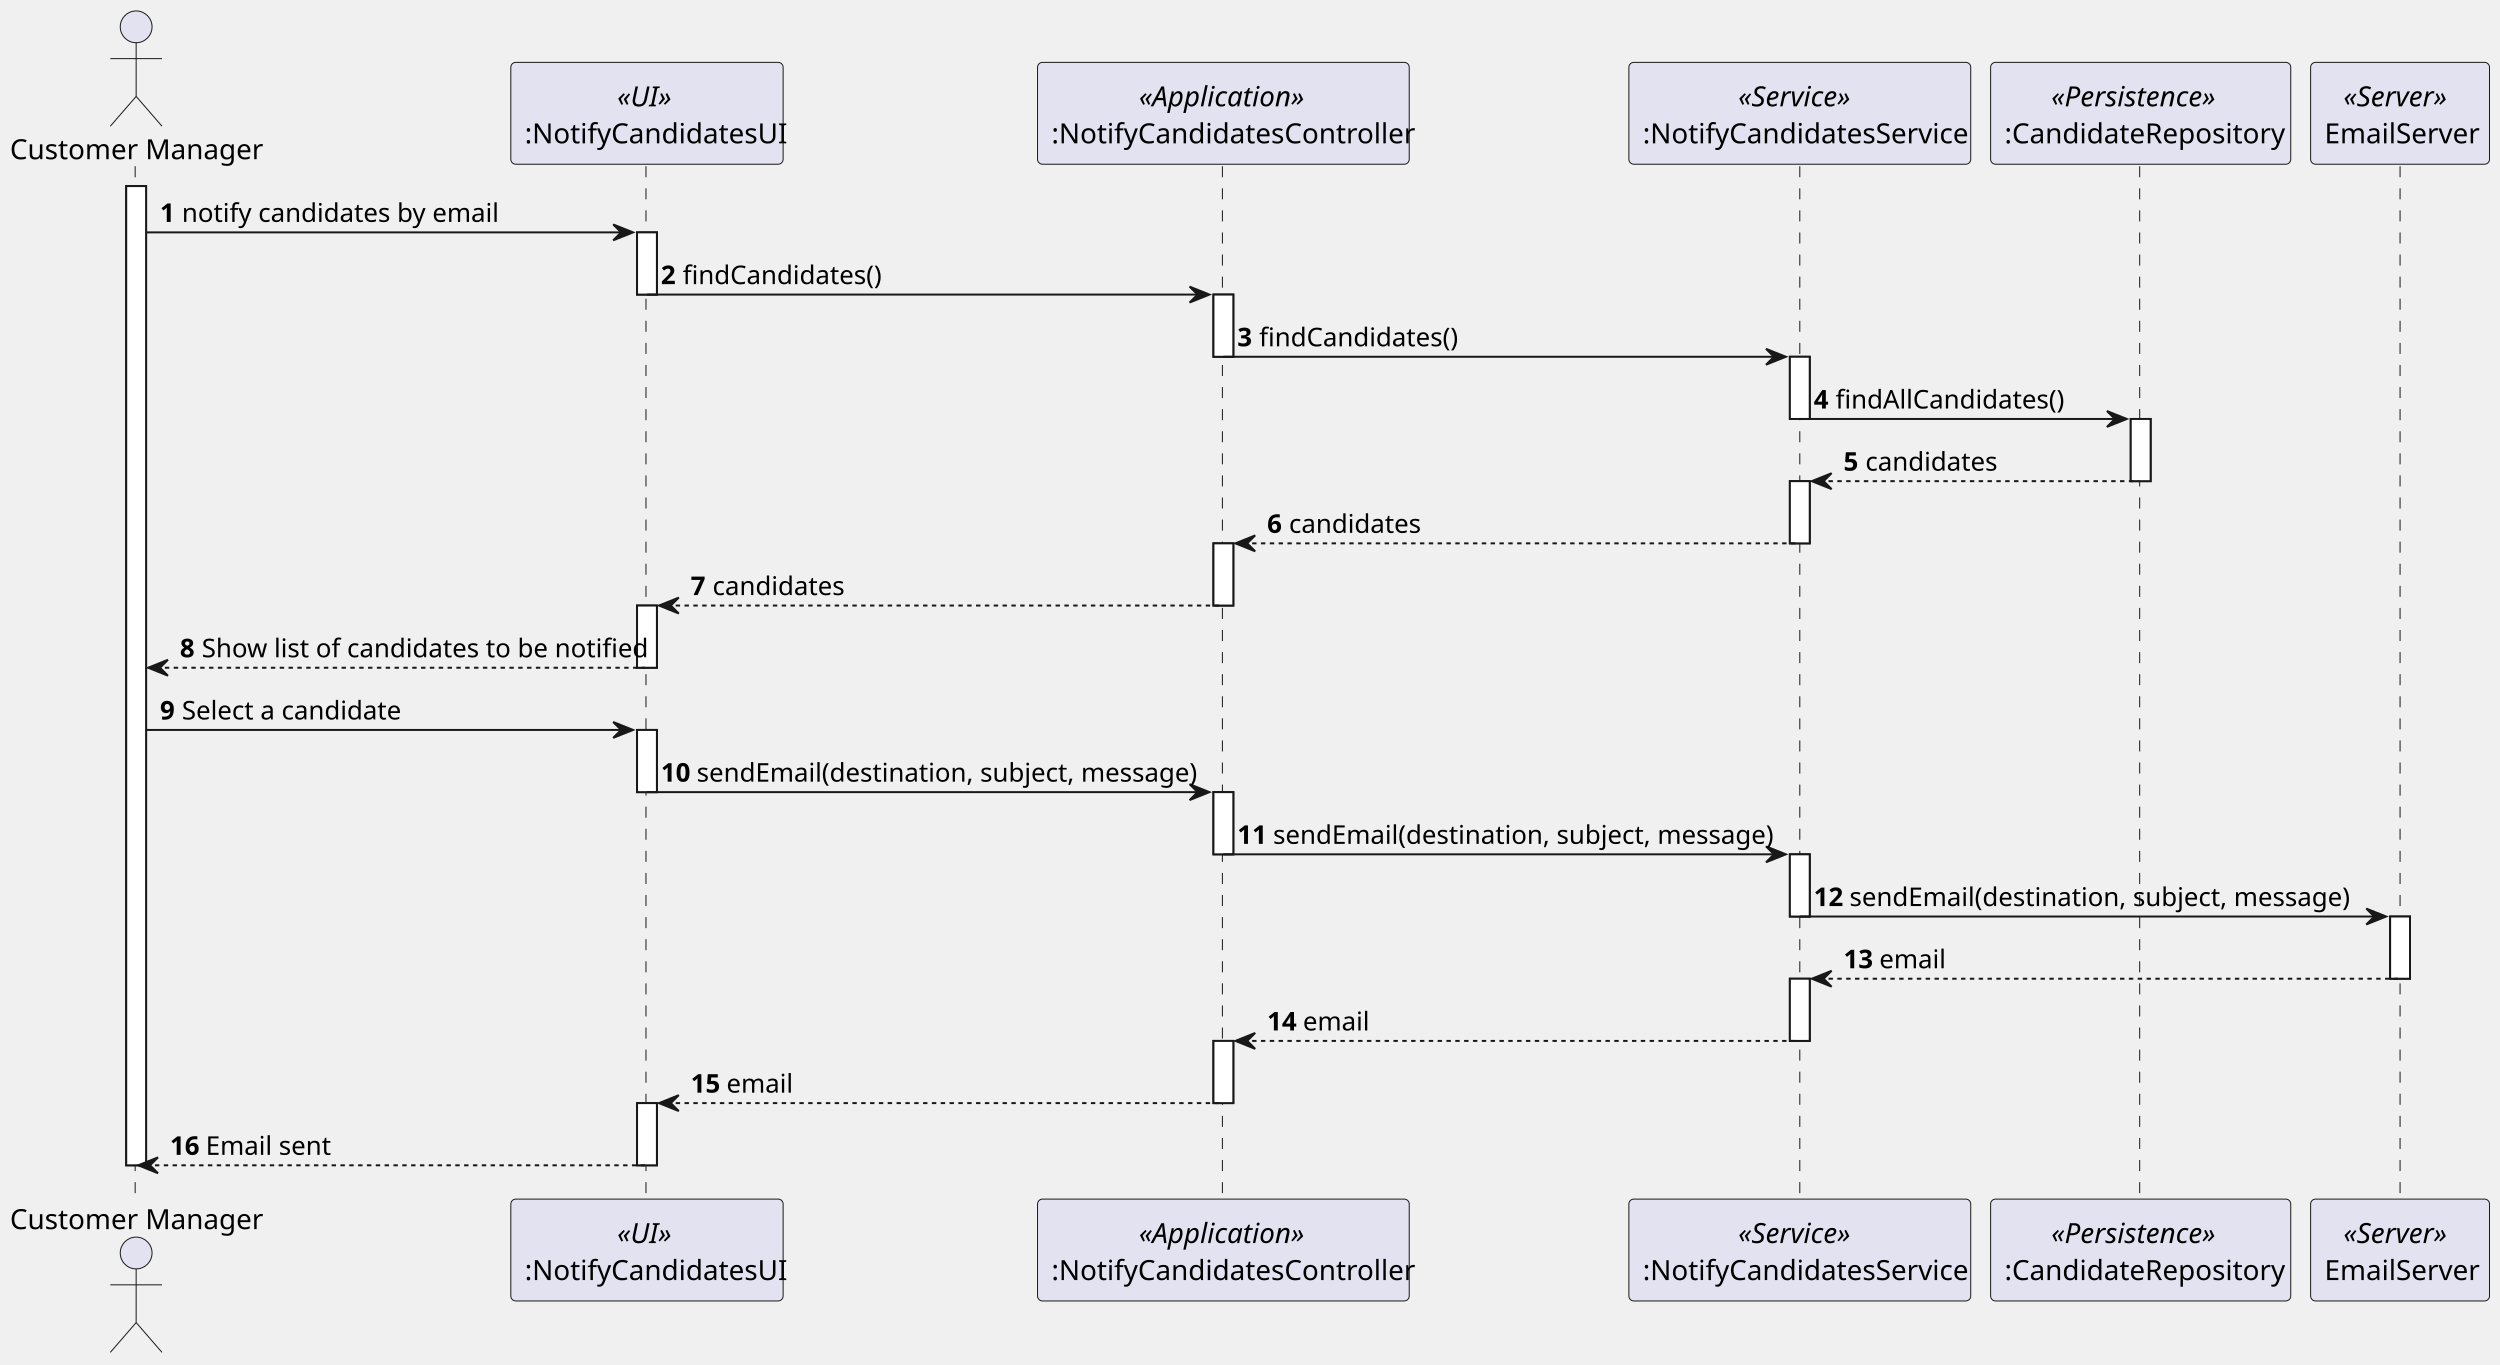
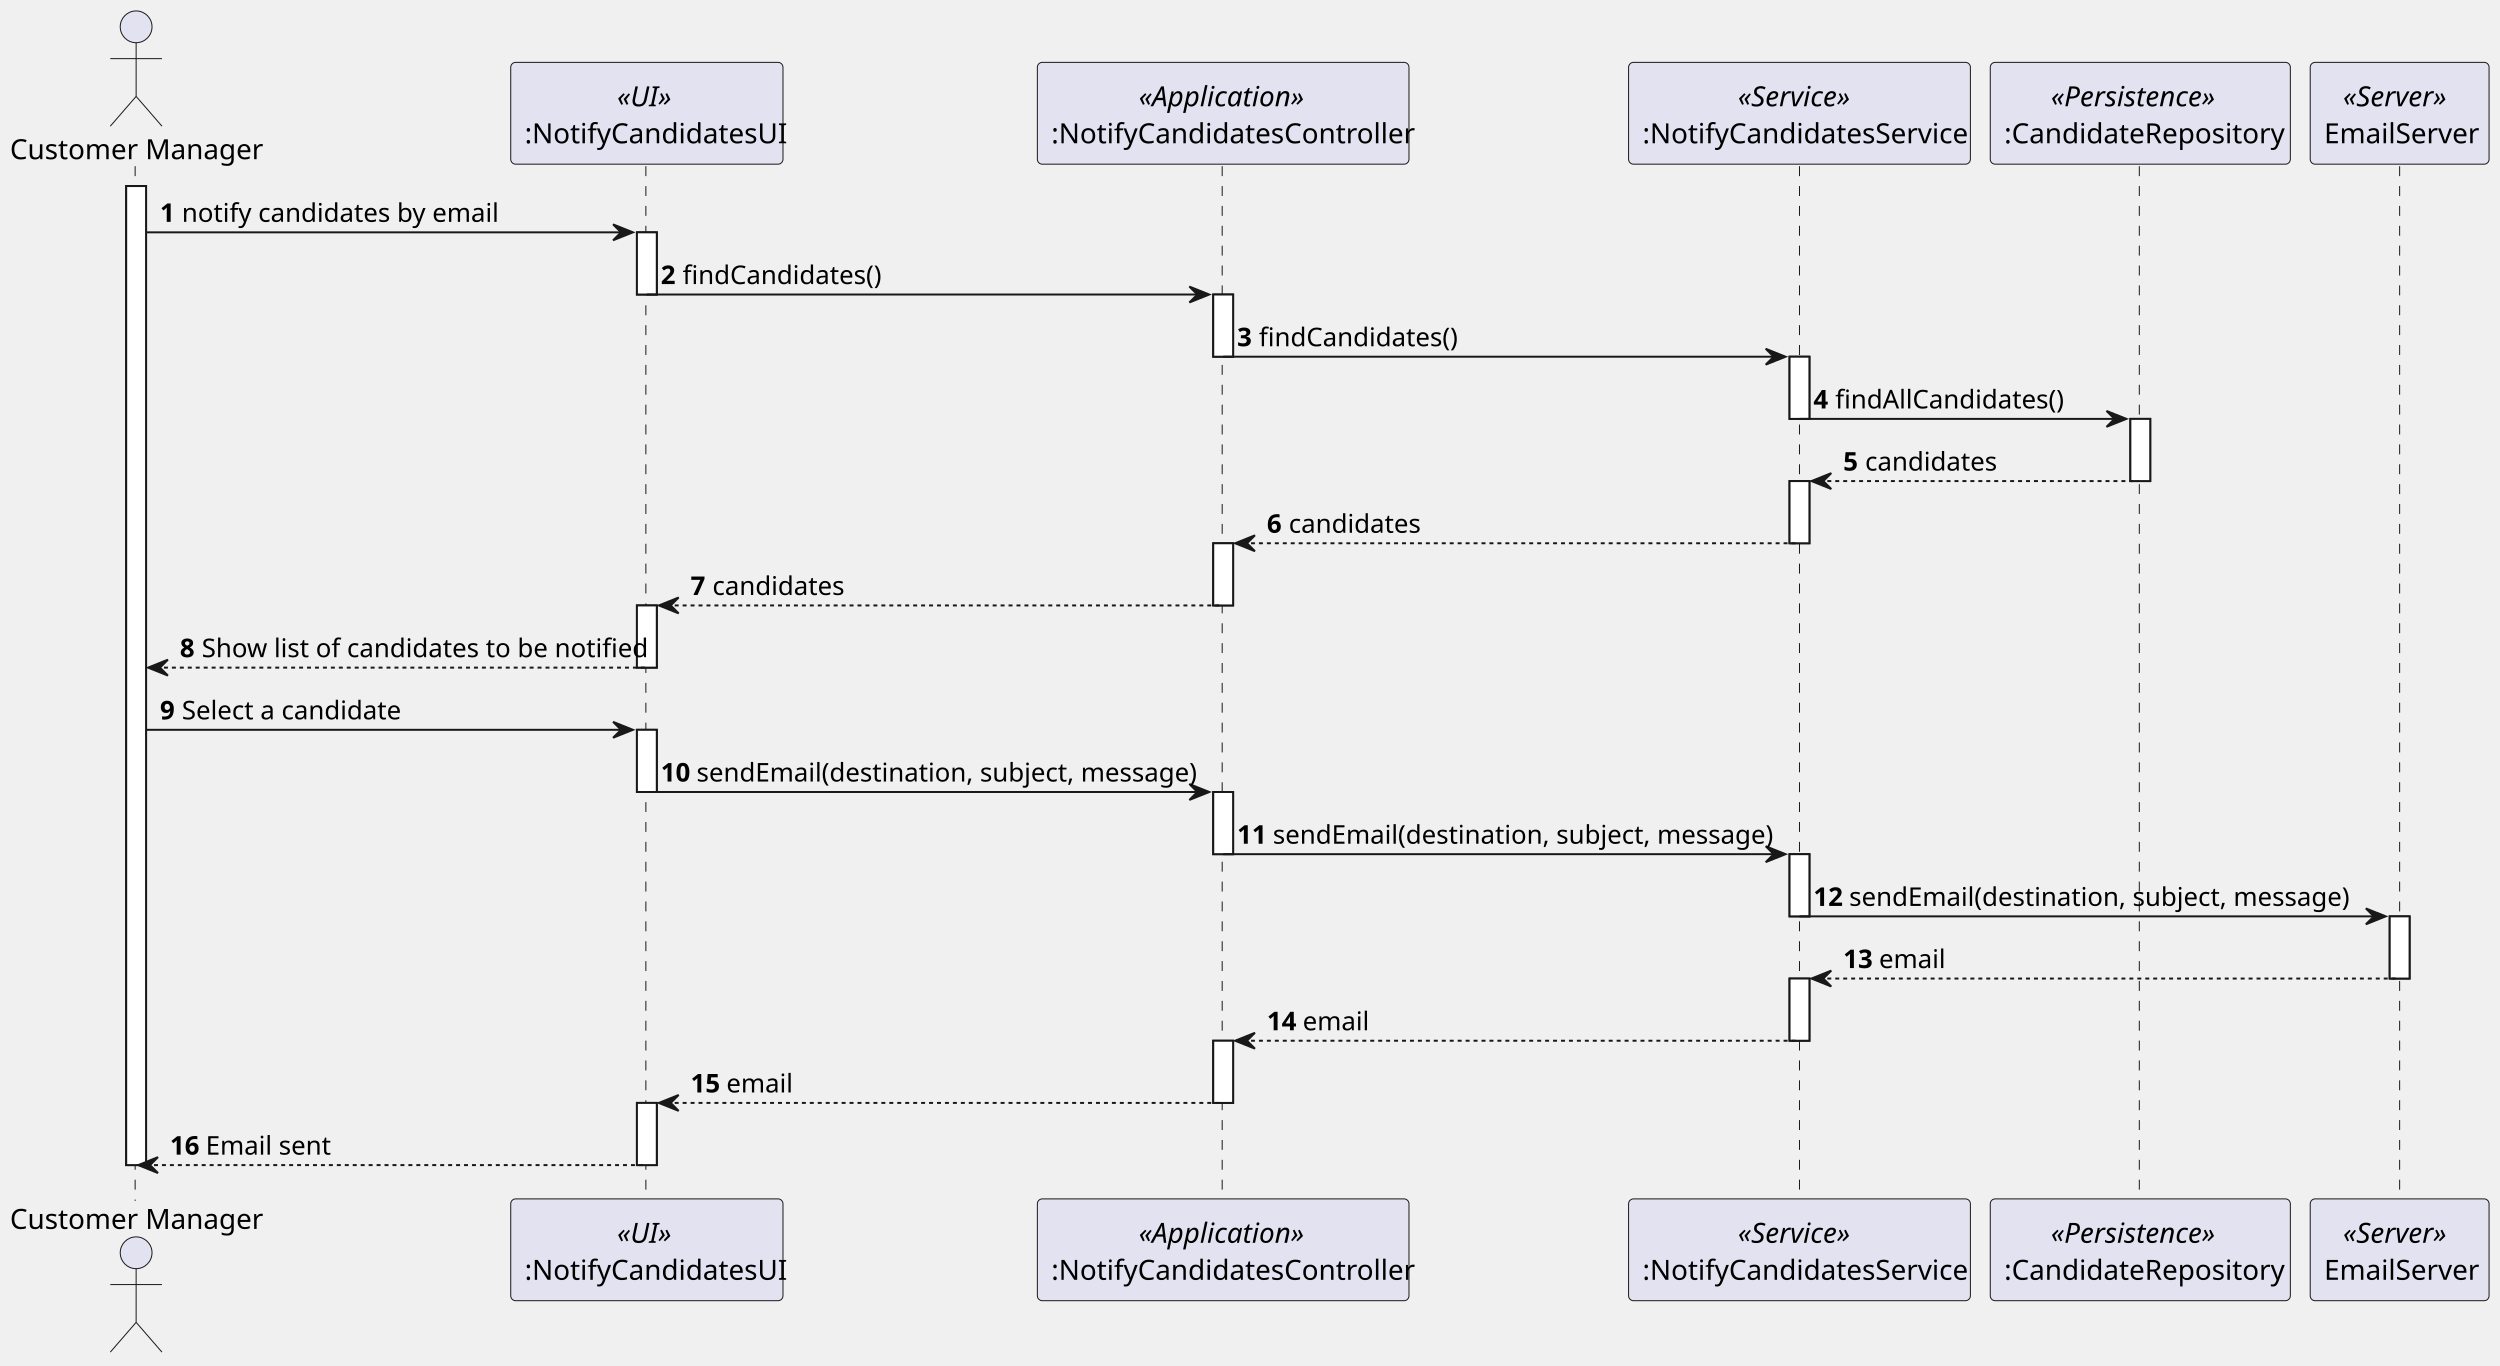
- <svg xmlns="http://www.w3.org/2000/svg" contentStyleType="text/css" height="618.3px" preserveAspectRatio="none" style="width:1132px;height:618px;background:#FFFFFF;" version="1.1" viewBox="0 0 1132 618" width="1132.2px" zoomAndPan="magnify">
+ <svg xmlns="http://www.w3.org/2000/svg" contentStyleType="text/css" height="687px" preserveAspectRatio="none" style="width:1258px;height:687px;background:#FFFFFF;" version="1.1" viewBox="0 0 1258 687" width="1258px" zoomAndPan="magnify">
  <defs />
  <g>
-     <rect fill="#FFFFFF" height="443.391" style="stroke:#181818;stroke-width:0.9;" width="9" x="57.15" y="84.259" />
-     <rect fill="#FFFFFF" height="28.162" style="stroke:#181818;stroke-width:0.9;" width="9" x="288.45" y="105.221" />
-     <rect fill="#FFFFFF" height="28.162" style="stroke:#181818;stroke-width:0.9;" width="9" x="288.45" y="274.192" />
-     <rect fill="#FFFFFF" height="28.162" style="stroke:#181818;stroke-width:0.9;" width="9" x="288.45" y="330.516" />
-     <rect fill="#FFFFFF" height="28.162" style="stroke:#181818;stroke-width:0.9;" width="9" x="288.45" y="499.488" />
-     <rect fill="#FFFFFF" height="28.162" style="stroke:#181818;stroke-width:0.9;" width="9" x="549.45" y="133.383" />
-     <rect fill="#FFFFFF" height="28.162" style="stroke:#181818;stroke-width:0.9;" width="9" x="549.45" y="246.03" />
-     <rect fill="#FFFFFF" height="28.162" style="stroke:#181818;stroke-width:0.9;" width="9" x="549.45" y="358.678" />
-     <rect fill="#FFFFFF" height="28.162" style="stroke:#181818;stroke-width:0.9;" width="9" x="549.45" y="471.326" />
-     <rect fill="#FFFFFF" height="28.162" style="stroke:#181818;stroke-width:0.9;" width="9" x="810.45" y="161.545" />
-     <rect fill="#FFFFFF" height="28.162" style="stroke:#181818;stroke-width:0.9;" width="9" x="810.45" y="217.869" />
-     <rect fill="#FFFFFF" height="28.162" style="stroke:#181818;stroke-width:0.9;" width="9" x="810.45" y="386.84" />
-     <rect fill="#FFFFFF" height="28.162" style="stroke:#181818;stroke-width:0.9;" width="9" x="810.45" y="443.164" />
-     <rect fill="#FFFFFF" height="28.162" style="stroke:#181818;stroke-width:0.9;" width="9" x="964.8" y="189.707" />
-     <rect fill="#FFFFFF" height="28.162" style="stroke:#181818;stroke-width:0.9;" width="9" x="1082.25" y="415.002" />
-     <line style="stroke:#181818;stroke-width:0.45;stroke-dasharray:5.0,5.0;" x1="61.2" x2="61.2" y1="75.259" y2="543.85" />
-     <line style="stroke:#181818;stroke-width:0.45;stroke-dasharray:5.0,5.0;" x1="292.5" x2="292.5" y1="75.259" y2="543.85" />
-     <line style="stroke:#181818;stroke-width:0.45;stroke-dasharray:5.0,5.0;" x1="553.5" x2="553.5" y1="75.259" y2="543.85" />
-     <line style="stroke:#181818;stroke-width:0.45;stroke-dasharray:5.0,5.0;" x1="814.95" x2="814.95" y1="75.259" y2="543.85" />
-     <line style="stroke:#181818;stroke-width:0.45;stroke-dasharray:5.0,5.0;" x1="968.85" x2="968.85" y1="75.259" y2="543.85" />
-     <line style="stroke:#181818;stroke-width:0.45;stroke-dasharray:5.0,5.0;" x1="1086.75" x2="1086.75" y1="75.259" y2="543.85" />
-     <text fill="#000000" font-family="sans-serif" font-size="12.6" lengthAdjust="spacing" textLength="108.9" x="4.5" y="72.097">Customer Manager</text>
-     <ellipse cx="61.65" cy="12.15" fill="#E2E2F0" rx="7.2" ry="7.2" style="stroke:#181818;stroke-width:0.45;" />
-     <path d="M61.65,19.35 L61.65,43.65 M49.95,26.55 L73.35,26.55 M61.65,43.65 L49.95,57.15 M61.65,43.65 L73.35,57.15 " fill="none" style="stroke:#181818;stroke-width:0.45;" />
-     <text fill="#000000" font-family="sans-serif" font-size="12.6" lengthAdjust="spacing" textLength="108.9" x="4.5" y="556.546">Customer Manager</text>
-     <ellipse cx="61.65" cy="567.359" fill="#E2E2F0" rx="7.2" ry="7.2" style="stroke:#181818;stroke-width:0.45;" />
-     <path d="M61.65,574.559 L61.65,598.859 M49.95,581.759 L73.35,581.759 M61.65,598.859 L49.95,612.359 M61.65,598.859 L73.35,612.359 " fill="none" style="stroke:#181818;stroke-width:0.45;" />
-     <rect fill="#E2E2F0" height="46.118" rx="2.25" ry="2.25" style="stroke:#181818;stroke-width:0.45;" width="123.3" x="231.3" y="28.241" />
-     <text fill="#000000" font-family="sans-serif" font-size="12.6" font-style="italic" lengthAdjust="spacing" textLength="27" x="279.45" y="48.138">«UI»</text>
-     <text fill="#000000" font-family="sans-serif" font-size="12.6" lengthAdjust="spacing" textLength="110.7" x="237.6" y="64.897">:NotifyCandidatesUI</text>
-     <rect fill="#E2E2F0" height="46.118" rx="2.25" ry="2.25" style="stroke:#181818;stroke-width:0.45;" width="123.3" x="231.3" y="542.95" />
-     <text fill="#000000" font-family="sans-serif" font-size="12.6" font-style="italic" lengthAdjust="spacing" textLength="27" x="279.45" y="562.846">«UI»</text>
-     <text fill="#000000" font-family="sans-serif" font-size="12.6" lengthAdjust="spacing" textLength="110.7" x="237.6" y="579.605">:NotifyCandidatesUI</text>
-     <rect fill="#E2E2F0" height="46.118" rx="2.25" ry="2.25" style="stroke:#181818;stroke-width:0.45;" width="168.3" x="469.8" y="28.241" />
-     <text fill="#000000" font-family="sans-serif" font-size="12.6" font-style="italic" lengthAdjust="spacing" textLength="76.5" x="515.7" y="48.138">«Application»</text>
-     <text fill="#000000" font-family="sans-serif" font-size="12.6" lengthAdjust="spacing" textLength="155.7" x="476.1" y="64.897">:NotifyCandidatesController</text>
-     <rect fill="#E2E2F0" height="46.118" rx="2.25" ry="2.25" style="stroke:#181818;stroke-width:0.45;" width="168.3" x="469.8" y="542.95" />
-     <text fill="#000000" font-family="sans-serif" font-size="12.6" font-style="italic" lengthAdjust="spacing" textLength="76.5" x="515.7" y="562.846">«Application»</text>
-     <text fill="#000000" font-family="sans-serif" font-size="12.6" lengthAdjust="spacing" textLength="155.7" x="476.1" y="579.605">:NotifyCandidatesController</text>
-     <rect fill="#E2E2F0" height="46.118" rx="2.25" ry="2.25" style="stroke:#181818;stroke-width:0.45;" width="154.8" x="737.55" y="28.241" />
-     <text fill="#000000" font-family="sans-serif" font-size="12.6" font-style="italic" lengthAdjust="spacing" textLength="55.8" x="787.05" y="48.138">«Service»</text>
-     <text fill="#000000" font-family="sans-serif" font-size="12.6" lengthAdjust="spacing" textLength="142.2" x="743.85" y="64.897">:NotifyCandidatesService</text>
-     <rect fill="#E2E2F0" height="46.118" rx="2.25" ry="2.25" style="stroke:#181818;stroke-width:0.45;" width="154.8" x="737.55" y="542.95" />
-     <text fill="#000000" font-family="sans-serif" font-size="12.6" font-style="italic" lengthAdjust="spacing" textLength="55.8" x="787.05" y="562.846">«Service»</text>
-     <text fill="#000000" font-family="sans-serif" font-size="12.6" lengthAdjust="spacing" textLength="142.2" x="743.85" y="579.605">:NotifyCandidatesService</text>
-     <rect fill="#E2E2F0" height="46.118" rx="2.25" ry="2.25" style="stroke:#181818;stroke-width:0.45;" width="135.9" x="901.35" y="28.241" />
-     <text fill="#000000" font-family="sans-serif" font-size="12.6" font-style="italic" lengthAdjust="spacing" textLength="81" x="928.8" y="48.138">«Persistence»</text>
-     <text fill="#000000" font-family="sans-serif" font-size="12.6" lengthAdjust="spacing" textLength="123.3" x="907.65" y="64.897">:CandidateRepository</text>
-     <rect fill="#E2E2F0" height="46.118" rx="2.25" ry="2.25" style="stroke:#181818;stroke-width:0.45;" width="135.9" x="901.35" y="542.95" />
-     <text fill="#000000" font-family="sans-serif" font-size="12.6" font-style="italic" lengthAdjust="spacing" textLength="81" x="928.8" y="562.846">«Persistence»</text>
-     <text fill="#000000" font-family="sans-serif" font-size="12.6" lengthAdjust="spacing" textLength="123.3" x="907.65" y="579.605">:CandidateRepository</text>
-     <rect fill="#E2E2F0" height="46.118" rx="2.25" ry="2.25" style="stroke:#181818;stroke-width:0.45;" width="81" x="1046.25" y="28.241" />
-     <text fill="#000000" font-family="sans-serif" font-size="12.6" font-style="italic" lengthAdjust="spacing" textLength="51.3" x="1061.1" y="48.138">«Server»</text>
-     <text fill="#000000" font-family="sans-serif" font-size="12.6" lengthAdjust="spacing" textLength="68.4" x="1052.55" y="64.897">EmailServer</text>
-     <rect fill="#E2E2F0" height="46.118" rx="2.25" ry="2.25" style="stroke:#181818;stroke-width:0.45;" width="81" x="1046.25" y="542.95" />
-     <text fill="#000000" font-family="sans-serif" font-size="12.6" font-style="italic" lengthAdjust="spacing" textLength="51.3" x="1061.1" y="562.846">«Server»</text>
-     <text fill="#000000" font-family="sans-serif" font-size="12.6" lengthAdjust="spacing" textLength="68.4" x="1052.55" y="579.605">EmailServer</text>
-     <rect fill="#FFFFFF" height="443.391" style="stroke:#181818;stroke-width:0.9;" width="9" x="57.15" y="84.259" />
-     <rect fill="#FFFFFF" height="28.162" style="stroke:#181818;stroke-width:0.9;" width="9" x="288.45" y="105.221" />
-     <rect fill="#FFFFFF" height="28.162" style="stroke:#181818;stroke-width:0.9;" width="9" x="288.45" y="274.192" />
-     <rect fill="#FFFFFF" height="28.162" style="stroke:#181818;stroke-width:0.9;" width="9" x="288.45" y="330.516" />
-     <rect fill="#FFFFFF" height="28.162" style="stroke:#181818;stroke-width:0.9;" width="9" x="288.45" y="499.488" />
-     <rect fill="#FFFFFF" height="28.162" style="stroke:#181818;stroke-width:0.9;" width="9" x="549.45" y="133.383" />
-     <rect fill="#FFFFFF" height="28.162" style="stroke:#181818;stroke-width:0.9;" width="9" x="549.45" y="246.03" />
-     <rect fill="#FFFFFF" height="28.162" style="stroke:#181818;stroke-width:0.9;" width="9" x="549.45" y="358.678" />
-     <rect fill="#FFFFFF" height="28.162" style="stroke:#181818;stroke-width:0.9;" width="9" x="549.45" y="471.326" />
-     <rect fill="#FFFFFF" height="28.162" style="stroke:#181818;stroke-width:0.9;" width="9" x="810.45" y="161.545" />
-     <rect fill="#FFFFFF" height="28.162" style="stroke:#181818;stroke-width:0.9;" width="9" x="810.45" y="217.869" />
-     <rect fill="#FFFFFF" height="28.162" style="stroke:#181818;stroke-width:0.9;" width="9" x="810.45" y="386.84" />
-     <rect fill="#FFFFFF" height="28.162" style="stroke:#181818;stroke-width:0.9;" width="9" x="810.45" y="443.164" />
-     <rect fill="#FFFFFF" height="28.162" style="stroke:#181818;stroke-width:0.9;" width="9" x="964.8" y="189.707" />
-     <rect fill="#FFFFFF" height="28.162" style="stroke:#181818;stroke-width:0.9;" width="9" x="1082.25" y="415.002" />
-     <polygon fill="#181818" points="277.65,101.621,286.65,105.221,277.65,108.821,281.25,105.221" style="stroke:#181818;stroke-width:0.9;" />
-     <line style="stroke:#181818;stroke-width:0.9;" x1="66.15" x2="283.05" y1="105.221" y2="105.221" />
-     <text fill="#000000" font-family="sans-serif" font-size="11.7" font-weight="bold" lengthAdjust="spacing" textLength="6.3" x="72.45" y="100.484">1</text>
-     <text fill="#000000" font-family="sans-serif" font-size="11.7" lengthAdjust="spacing" textLength="135.9" x="82.35" y="100.484">notify candidates by email</text>
-     <polygon fill="#181818" points="538.65,129.783,547.65,133.383,538.65,136.983,542.25,133.383" style="stroke:#181818;stroke-width:0.9;" />
-     <line style="stroke:#181818;stroke-width:0.9;" x1="292.95" x2="544.05" y1="133.383" y2="133.383" />
-     <text fill="#000000" font-family="sans-serif" font-size="11.7" font-weight="bold" lengthAdjust="spacing" textLength="6.3" x="299.25" y="128.646">2</text>
-     <text fill="#000000" font-family="sans-serif" font-size="11.7" lengthAdjust="spacing" textLength="83.7" x="309.15" y="128.646">findCandidates()</text>
-     <polygon fill="#181818" points="799.65,157.945,808.65,161.545,799.65,165.145,803.25,161.545" style="stroke:#181818;stroke-width:0.9;" />
-     <line style="stroke:#181818;stroke-width:0.9;" x1="553.95" x2="805.05" y1="161.545" y2="161.545" />
-     <text fill="#000000" font-family="sans-serif" font-size="11.7" font-weight="bold" lengthAdjust="spacing" textLength="6.3" x="560.25" y="156.808">3</text>
-     <text fill="#000000" font-family="sans-serif" font-size="11.7" lengthAdjust="spacing" textLength="83.7" x="570.15" y="156.808">findCandidates()</text>
-     <polygon fill="#181818" points="954,186.107,963,189.707,954,193.307,957.6,189.707" style="stroke:#181818;stroke-width:0.9;" />
-     <line style="stroke:#181818;stroke-width:0.9;" x1="814.95" x2="959.4" y1="189.707" y2="189.707" />
-     <text fill="#000000" font-family="sans-serif" font-size="11.7" font-weight="bold" lengthAdjust="spacing" textLength="6.3" x="821.25" y="184.97">4</text>
-     <text fill="#000000" font-family="sans-serif" font-size="11.7" lengthAdjust="spacing" textLength="97.2" x="831.15" y="184.97">findAllCandidates()</text>
-     <polygon fill="#181818" points="829.35,214.269,820.35,217.869,829.35,221.469,825.75,217.869" style="stroke:#181818;stroke-width:0.9;" />
-     <line style="stroke:#181818;stroke-width:0.9;stroke-dasharray:2.0,2.0;" x1="823.95" x2="968.4" y1="217.869" y2="217.869" />
-     <text fill="#000000" font-family="sans-serif" font-size="11.7" font-weight="bold" lengthAdjust="spacing" textLength="6.3" x="834.75" y="213.132">5</text>
-     <text fill="#000000" font-family="sans-serif" font-size="11.7" lengthAdjust="spacing" textLength="56.7" x="844.65" y="213.132">candidates</text>
-     <polygon fill="#181818" points="568.35,242.43,559.35,246.03,568.35,249.631,564.75,246.03" style="stroke:#181818;stroke-width:0.9;" />
-     <line style="stroke:#181818;stroke-width:0.9;stroke-dasharray:2.0,2.0;" x1="562.95" x2="814.05" y1="246.03" y2="246.03" />
-     <text fill="#000000" font-family="sans-serif" font-size="11.7" font-weight="bold" lengthAdjust="spacing" textLength="6.3" x="573.75" y="241.294">6</text>
-     <text fill="#000000" font-family="sans-serif" font-size="11.7" lengthAdjust="spacing" textLength="56.7" x="583.65" y="241.294">candidates</text>
-     <polygon fill="#181818" points="307.35,270.592,298.35,274.192,307.35,277.792,303.75,274.192" style="stroke:#181818;stroke-width:0.9;" />
-     <line style="stroke:#181818;stroke-width:0.9;stroke-dasharray:2.0,2.0;" x1="301.95" x2="553.05" y1="274.192" y2="274.192" />
-     <text fill="#000000" font-family="sans-serif" font-size="11.7" font-weight="bold" lengthAdjust="spacing" textLength="6.3" x="312.75" y="269.456">7</text>
-     <text fill="#000000" font-family="sans-serif" font-size="11.7" lengthAdjust="spacing" textLength="56.7" x="322.65" y="269.456">candidates</text>
-     <polygon fill="#181818" points="76.05,298.754,67.05,302.354,76.05,305.954,72.45,302.354" style="stroke:#181818;stroke-width:0.9;" />
-     <line style="stroke:#181818;stroke-width:0.9;stroke-dasharray:2.0,2.0;" x1="70.65" x2="292.05" y1="302.354" y2="302.354" />
-     <text fill="#000000" font-family="sans-serif" font-size="11.7" font-weight="bold" lengthAdjust="spacing" textLength="6.3" x="81.45" y="297.618">8</text>
-     <text fill="#000000" font-family="sans-serif" font-size="11.7" lengthAdjust="spacing" textLength="190.8" x="91.35" y="297.618">Show list of candidates to be notified</text>
-     <polygon fill="#181818" points="277.65,326.916,286.65,330.516,277.65,334.116,281.25,330.516" style="stroke:#181818;stroke-width:0.9;" />
-     <line style="stroke:#181818;stroke-width:0.9;" x1="66.15" x2="283.05" y1="330.516" y2="330.516" />
-     <text fill="#000000" font-family="sans-serif" font-size="11.7" font-weight="bold" lengthAdjust="spacing" textLength="6.3" x="72.45" y="325.78">9</text>
-     <text fill="#000000" font-family="sans-serif" font-size="11.7" lengthAdjust="spacing" textLength="97.2" x="82.35" y="325.78">Select a candidate</text>
-     <polygon fill="#181818" points="538.65,355.078,547.65,358.678,538.65,362.278,542.25,358.678" style="stroke:#181818;stroke-width:0.9;" />
-     <line style="stroke:#181818;stroke-width:0.9;" x1="292.95" x2="544.05" y1="358.678" y2="358.678" />
-     <text fill="#000000" font-family="sans-serif" font-size="11.7" font-weight="bold" lengthAdjust="spacing" textLength="12.6" x="299.25" y="353.942">10</text>
-     <text fill="#000000" font-family="sans-serif" font-size="11.7" lengthAdjust="spacing" textLength="218.7" x="315.45" y="353.942">sendEmail(destination, subject, message)</text>
-     <polygon fill="#181818" points="799.65,383.24,808.65,386.84,799.65,390.44,803.25,386.84" style="stroke:#181818;stroke-width:0.9;" />
-     <line style="stroke:#181818;stroke-width:0.9;" x1="553.95" x2="805.05" y1="386.84" y2="386.84" />
-     <text fill="#000000" font-family="sans-serif" font-size="11.7" font-weight="bold" lengthAdjust="spacing" textLength="12.6" x="560.25" y="382.104">11</text>
-     <text fill="#000000" font-family="sans-serif" font-size="11.7" lengthAdjust="spacing" textLength="218.7" x="576.45" y="382.104">sendEmail(destination, subject, message)</text>
-     <polygon fill="#181818" points="1071.45,411.402,1080.45,415.002,1071.45,418.602,1075.05,415.002" style="stroke:#181818;stroke-width:0.9;" />
-     <line style="stroke:#181818;stroke-width:0.9;" x1="814.95" x2="1076.85" y1="415.002" y2="415.002" />
-     <text fill="#000000" font-family="sans-serif" font-size="11.7" font-weight="bold" lengthAdjust="spacing" textLength="12.6" x="821.25" y="410.265">12</text>
-     <text fill="#000000" font-family="sans-serif" font-size="11.7" lengthAdjust="spacing" textLength="218.7" x="837.45" y="410.265">sendEmail(destination, subject, message)</text>
-     <polygon fill="#181818" points="829.35,439.564,820.35,443.164,829.35,446.764,825.75,443.164" style="stroke:#181818;stroke-width:0.9;" />
-     <line style="stroke:#181818;stroke-width:0.9;stroke-dasharray:2.0,2.0;" x1="823.95" x2="1085.85" y1="443.164" y2="443.164" />
-     <text fill="#000000" font-family="sans-serif" font-size="11.7" font-weight="bold" lengthAdjust="spacing" textLength="12.6" x="834.75" y="438.427">13</text>
-     <text fill="#000000" font-family="sans-serif" font-size="11.7" lengthAdjust="spacing" textLength="27.9" x="850.95" y="438.427">email</text>
-     <polygon fill="#181818" points="568.35,467.726,559.35,471.326,568.35,474.926,564.75,471.326" style="stroke:#181818;stroke-width:0.9;" />
-     <line style="stroke:#181818;stroke-width:0.9;stroke-dasharray:2.0,2.0;" x1="562.95" x2="814.05" y1="471.326" y2="471.326" />
-     <text fill="#000000" font-family="sans-serif" font-size="11.7" font-weight="bold" lengthAdjust="spacing" textLength="12.6" x="573.75" y="466.589">14</text>
-     <text fill="#000000" font-family="sans-serif" font-size="11.7" lengthAdjust="spacing" textLength="27.9" x="589.95" y="466.589">email</text>
-     <polygon fill="#181818" points="307.35,495.888,298.35,499.488,307.35,503.088,303.75,499.488" style="stroke:#181818;stroke-width:0.9;" />
-     <line style="stroke:#181818;stroke-width:0.9;stroke-dasharray:2.0,2.0;" x1="301.95" x2="553.05" y1="499.488" y2="499.488" />
-     <text fill="#000000" font-family="sans-serif" font-size="11.7" font-weight="bold" lengthAdjust="spacing" textLength="12.6" x="312.75" y="494.751">15</text>
-     <text fill="#000000" font-family="sans-serif" font-size="11.7" lengthAdjust="spacing" textLength="27.9" x="328.95" y="494.751">email</text>
-     <polygon fill="#181818" points="71.55,524.05,62.55,527.65,71.55,531.25,67.95,527.65" style="stroke:#181818;stroke-width:0.9;" />
-     <line style="stroke:#181818;stroke-width:0.9;stroke-dasharray:2.0,2.0;" x1="66.15" x2="292.05" y1="527.65" y2="527.65" />
-     <text fill="#000000" font-family="sans-serif" font-size="11.7" font-weight="bold" lengthAdjust="spacing" textLength="12.6" x="76.95" y="522.913">16</text>
-     <text fill="#000000" font-family="sans-serif" font-size="11.7" lengthAdjust="spacing" textLength="55.8" x="93.15" y="522.913">Email sent</text>
+     <rect fill="#FFFFFF" height="492.656" style="stroke:#181818;stroke-width:1.0;" width="10" x="63.5" y="93.621" />
+     <rect fill="#FFFFFF" height="31.291" style="stroke:#181818;stroke-width:1.0;" width="10" x="320.5" y="116.912" />
+     <rect fill="#FFFFFF" height="31.291" style="stroke:#181818;stroke-width:1.0;" width="10" x="320.5" y="304.658" />
+     <rect fill="#FFFFFF" height="31.291" style="stroke:#181818;stroke-width:1.0;" width="10" x="320.5" y="367.24" />
+     <rect fill="#FFFFFF" height="31.291" style="stroke:#181818;stroke-width:1.0;" width="10" x="320.5" y="554.986" />
+     <rect fill="#FFFFFF" height="31.291" style="stroke:#181818;stroke-width:1.0;" width="10" x="610.5" y="148.203" />
+     <rect fill="#FFFFFF" height="31.291" style="stroke:#181818;stroke-width:1.0;" width="10" x="610.5" y="273.367" />
+     <rect fill="#FFFFFF" height="31.291" style="stroke:#181818;stroke-width:1.0;" width="10" x="610.5" y="398.531" />
+     <rect fill="#FFFFFF" height="31.291" style="stroke:#181818;stroke-width:1.0;" width="10" x="610.5" y="523.695" />
+     <rect fill="#FFFFFF" height="31.291" style="stroke:#181818;stroke-width:1.0;" width="10" x="900.5" y="179.494" />
+     <rect fill="#FFFFFF" height="31.291" style="stroke:#181818;stroke-width:1.0;" width="10" x="900.5" y="242.076" />
+     <rect fill="#FFFFFF" height="31.291" style="stroke:#181818;stroke-width:1.0;" width="10" x="900.5" y="429.822" />
+     <rect fill="#FFFFFF" height="31.291" style="stroke:#181818;stroke-width:1.0;" width="10" x="900.5" y="492.404" />
+     <rect fill="#FFFFFF" height="31.291" style="stroke:#181818;stroke-width:1.0;" width="10" x="1072" y="210.785" />
+     <rect fill="#FFFFFF" height="31.291" style="stroke:#181818;stroke-width:1.0;" width="10" x="1202.5" y="461.113" />
+     <line style="stroke:#181818;stroke-width:0.5;stroke-dasharray:5.0,5.0;" x1="68" x2="68" y1="83.621" y2="604.277" />
+     <line style="stroke:#181818;stroke-width:0.5;stroke-dasharray:5.0,5.0;" x1="325" x2="325" y1="83.621" y2="604.277" />
+     <line style="stroke:#181818;stroke-width:0.5;stroke-dasharray:5.0,5.0;" x1="615" x2="615" y1="83.621" y2="604.277" />
+     <line style="stroke:#181818;stroke-width:0.5;stroke-dasharray:5.0,5.0;" x1="905.5" x2="905.5" y1="83.621" y2="604.277" />
+     <line style="stroke:#181818;stroke-width:0.5;stroke-dasharray:5.0,5.0;" x1="1076.5" x2="1076.5" y1="83.621" y2="604.277" />
+     <line style="stroke:#181818;stroke-width:0.5;stroke-dasharray:5.0,5.0;" x1="1207.5" x2="1207.5" y1="83.621" y2="604.277" />
+     <text fill="#000000" font-family="sans-serif" font-size="14" lengthAdjust="spacing" textLength="121" x="5" y="80.107">Customer Manager</text>
+     <ellipse cx="68.5" cy="13.5" fill="#E2E2F0" rx="8" ry="8" style="stroke:#181818;stroke-width:0.5;" />
+     <path d="M68.5,21.5 L68.5,48.5 M55.5,29.5 L81.5,29.5 M68.5,48.5 L55.5,63.5 M68.5,48.5 L81.5,63.5 " fill="none" style="stroke:#181818;stroke-width:0.5;" />
+     <text fill="#000000" font-family="sans-serif" font-size="14" lengthAdjust="spacing" textLength="121" x="5" y="618.385">Customer Manager</text>
+     <ellipse cx="68.5" cy="630.398" fill="#E2E2F0" rx="8" ry="8" style="stroke:#181818;stroke-width:0.5;" />
+     <path d="M68.5,638.398 L68.5,665.398 M55.5,646.398 L81.5,646.398 M68.5,665.398 L55.5,680.398 M68.5,665.398 L81.5,680.398 " fill="none" style="stroke:#181818;stroke-width:0.5;" />
+     <rect fill="#E2E2F0" height="51.242" rx="2.5" ry="2.5" style="stroke:#181818;stroke-width:0.5;" width="137" x="257" y="31.379" />
+     <text fill="#000000" font-family="sans-serif" font-size="14" font-style="italic" lengthAdjust="spacing" textLength="30" x="310.5" y="53.486">«UI»</text>
+     <text fill="#000000" font-family="sans-serif" font-size="14" lengthAdjust="spacing" textLength="123" x="264" y="72.107">:NotifyCandidatesUI</text>
+     <rect fill="#E2E2F0" height="51.242" rx="2.5" ry="2.5" style="stroke:#181818;stroke-width:0.5;" width="137" x="257" y="603.277" />
+     <text fill="#000000" font-family="sans-serif" font-size="14" font-style="italic" lengthAdjust="spacing" textLength="30" x="310.5" y="625.385">«UI»</text>
+     <text fill="#000000" font-family="sans-serif" font-size="14" lengthAdjust="spacing" textLength="123" x="264" y="644.006">:NotifyCandidatesUI</text>
+     <rect fill="#E2E2F0" height="51.242" rx="2.5" ry="2.5" style="stroke:#181818;stroke-width:0.5;" width="187" x="522" y="31.379" />
+     <text fill="#000000" font-family="sans-serif" font-size="14" font-style="italic" lengthAdjust="spacing" textLength="85" x="573" y="53.486">«Application»</text>
+     <text fill="#000000" font-family="sans-serif" font-size="14" lengthAdjust="spacing" textLength="173" x="529" y="72.107">:NotifyCandidatesController</text>
+     <rect fill="#E2E2F0" height="51.242" rx="2.5" ry="2.5" style="stroke:#181818;stroke-width:0.5;" width="187" x="522" y="603.277" />
+     <text fill="#000000" font-family="sans-serif" font-size="14" font-style="italic" lengthAdjust="spacing" textLength="85" x="573" y="625.385">«Application»</text>
+     <text fill="#000000" font-family="sans-serif" font-size="14" lengthAdjust="spacing" textLength="173" x="529" y="644.006">:NotifyCandidatesController</text>
+     <rect fill="#E2E2F0" height="51.242" rx="2.5" ry="2.5" style="stroke:#181818;stroke-width:0.5;" width="172" x="819.5" y="31.379" />
+     <text fill="#000000" font-family="sans-serif" font-size="14" font-style="italic" lengthAdjust="spacing" textLength="62" x="874.5" y="53.486">«Service»</text>
+     <text fill="#000000" font-family="sans-serif" font-size="14" lengthAdjust="spacing" textLength="158" x="826.5" y="72.107">:NotifyCandidatesService</text>
+     <rect fill="#E2E2F0" height="51.242" rx="2.5" ry="2.5" style="stroke:#181818;stroke-width:0.5;" width="172" x="819.5" y="603.277" />
+     <text fill="#000000" font-family="sans-serif" font-size="14" font-style="italic" lengthAdjust="spacing" textLength="62" x="874.5" y="625.385">«Service»</text>
+     <text fill="#000000" font-family="sans-serif" font-size="14" lengthAdjust="spacing" textLength="158" x="826.5" y="644.006">:NotifyCandidatesService</text>
+     <rect fill="#E2E2F0" height="51.242" rx="2.5" ry="2.5" style="stroke:#181818;stroke-width:0.5;" width="151" x="1001.5" y="31.379" />
+     <text fill="#000000" font-family="sans-serif" font-size="14" font-style="italic" lengthAdjust="spacing" textLength="90" x="1032" y="53.486">«Persistence»</text>
+     <text fill="#000000" font-family="sans-serif" font-size="14" lengthAdjust="spacing" textLength="137" x="1008.5" y="72.107">:CandidateRepository</text>
+     <rect fill="#E2E2F0" height="51.242" rx="2.5" ry="2.5" style="stroke:#181818;stroke-width:0.5;" width="151" x="1001.5" y="603.277" />
+     <text fill="#000000" font-family="sans-serif" font-size="14" font-style="italic" lengthAdjust="spacing" textLength="90" x="1032" y="625.385">«Persistence»</text>
+     <text fill="#000000" font-family="sans-serif" font-size="14" lengthAdjust="spacing" textLength="137" x="1008.5" y="644.006">:CandidateRepository</text>
+     <rect fill="#E2E2F0" height="51.242" rx="2.5" ry="2.5" style="stroke:#181818;stroke-width:0.5;" width="90" x="1162.5" y="31.379" />
+     <text fill="#000000" font-family="sans-serif" font-size="14" font-style="italic" lengthAdjust="spacing" textLength="57" x="1179" y="53.486">«Server»</text>
+     <text fill="#000000" font-family="sans-serif" font-size="14" lengthAdjust="spacing" textLength="76" x="1169.5" y="72.107">EmailServer</text>
+     <rect fill="#E2E2F0" height="51.242" rx="2.5" ry="2.5" style="stroke:#181818;stroke-width:0.5;" width="90" x="1162.5" y="603.277" />
+     <text fill="#000000" font-family="sans-serif" font-size="14" font-style="italic" lengthAdjust="spacing" textLength="57" x="1179" y="625.385">«Server»</text>
+     <text fill="#000000" font-family="sans-serif" font-size="14" lengthAdjust="spacing" textLength="76" x="1169.5" y="644.006">EmailServer</text>
+     <rect fill="#FFFFFF" height="492.656" style="stroke:#181818;stroke-width:1.0;" width="10" x="63.5" y="93.621" />
+     <rect fill="#FFFFFF" height="31.291" style="stroke:#181818;stroke-width:1.0;" width="10" x="320.5" y="116.912" />
+     <rect fill="#FFFFFF" height="31.291" style="stroke:#181818;stroke-width:1.0;" width="10" x="320.5" y="304.658" />
+     <rect fill="#FFFFFF" height="31.291" style="stroke:#181818;stroke-width:1.0;" width="10" x="320.5" y="367.24" />
+     <rect fill="#FFFFFF" height="31.291" style="stroke:#181818;stroke-width:1.0;" width="10" x="320.5" y="554.986" />
+     <rect fill="#FFFFFF" height="31.291" style="stroke:#181818;stroke-width:1.0;" width="10" x="610.5" y="148.203" />
+     <rect fill="#FFFFFF" height="31.291" style="stroke:#181818;stroke-width:1.0;" width="10" x="610.5" y="273.367" />
+     <rect fill="#FFFFFF" height="31.291" style="stroke:#181818;stroke-width:1.0;" width="10" x="610.5" y="398.531" />
+     <rect fill="#FFFFFF" height="31.291" style="stroke:#181818;stroke-width:1.0;" width="10" x="610.5" y="523.695" />
+     <rect fill="#FFFFFF" height="31.291" style="stroke:#181818;stroke-width:1.0;" width="10" x="900.5" y="179.494" />
+     <rect fill="#FFFFFF" height="31.291" style="stroke:#181818;stroke-width:1.0;" width="10" x="900.5" y="242.076" />
+     <rect fill="#FFFFFF" height="31.291" style="stroke:#181818;stroke-width:1.0;" width="10" x="900.5" y="429.822" />
+     <rect fill="#FFFFFF" height="31.291" style="stroke:#181818;stroke-width:1.0;" width="10" x="900.5" y="492.404" />
+     <rect fill="#FFFFFF" height="31.291" style="stroke:#181818;stroke-width:1.0;" width="10" x="1072" y="210.785" />
+     <rect fill="#FFFFFF" height="31.291" style="stroke:#181818;stroke-width:1.0;" width="10" x="1202.5" y="461.113" />
+     <polygon fill="#181818" points="308.5,112.912,318.5,116.912,308.5,120.912,312.5,116.912" style="stroke:#181818;stroke-width:1.0;" />
+     <line style="stroke:#181818;stroke-width:1.0;" x1="73.5" x2="314.5" y1="116.912" y2="116.912" />
+     <text fill="#000000" font-family="sans-serif" font-size="13" font-weight="bold" lengthAdjust="spacing" textLength="7" x="80.5" y="111.649">1</text>
+     <text fill="#000000" font-family="sans-serif" font-size="13" lengthAdjust="spacing" textLength="151" x="91.5" y="111.649">notify candidates by email</text>
+     <polygon fill="#181818" points="598.5,144.203,608.5,148.203,598.5,152.203,602.5,148.203" style="stroke:#181818;stroke-width:1.0;" />
+     <line style="stroke:#181818;stroke-width:1.0;" x1="325.5" x2="604.5" y1="148.203" y2="148.203" />
+     <text fill="#000000" font-family="sans-serif" font-size="13" font-weight="bold" lengthAdjust="spacing" textLength="7" x="332.5" y="142.94">2</text>
+     <text fill="#000000" font-family="sans-serif" font-size="13" lengthAdjust="spacing" textLength="93" x="343.5" y="142.94">findCandidates()</text>
+     <polygon fill="#181818" points="888.5,175.494,898.5,179.494,888.5,183.494,892.5,179.494" style="stroke:#181818;stroke-width:1.0;" />
+     <line style="stroke:#181818;stroke-width:1.0;" x1="615.5" x2="894.5" y1="179.494" y2="179.494" />
+     <text fill="#000000" font-family="sans-serif" font-size="13" font-weight="bold" lengthAdjust="spacing" textLength="7" x="622.5" y="174.231">3</text>
+     <text fill="#000000" font-family="sans-serif" font-size="13" lengthAdjust="spacing" textLength="93" x="633.5" y="174.231">findCandidates()</text>
+     <polygon fill="#181818" points="1060,206.785,1070,210.785,1060,214.785,1064,210.785" style="stroke:#181818;stroke-width:1.0;" />
+     <line style="stroke:#181818;stroke-width:1.0;" x1="905.5" x2="1066" y1="210.785" y2="210.785" />
+     <text fill="#000000" font-family="sans-serif" font-size="13" font-weight="bold" lengthAdjust="spacing" textLength="7" x="912.5" y="205.523">4</text>
+     <text fill="#000000" font-family="sans-serif" font-size="13" lengthAdjust="spacing" textLength="108" x="923.5" y="205.523">findAllCandidates()</text>
+     <polygon fill="#181818" points="921.5,238.076,911.5,242.076,921.5,246.076,917.5,242.076" style="stroke:#181818;stroke-width:1.0;" />
+     <line style="stroke:#181818;stroke-width:1.0;stroke-dasharray:2.0,2.0;" x1="915.5" x2="1076" y1="242.076" y2="242.076" />
+     <text fill="#000000" font-family="sans-serif" font-size="13" font-weight="bold" lengthAdjust="spacing" textLength="7" x="927.5" y="236.814">5</text>
+     <text fill="#000000" font-family="sans-serif" font-size="13" lengthAdjust="spacing" textLength="63" x="938.5" y="236.814">candidates</text>
+     <polygon fill="#181818" points="631.5,269.367,621.5,273.367,631.5,277.367,627.5,273.367" style="stroke:#181818;stroke-width:1.0;" />
+     <line style="stroke:#181818;stroke-width:1.0;stroke-dasharray:2.0,2.0;" x1="625.5" x2="904.5" y1="273.367" y2="273.367" />
+     <text fill="#000000" font-family="sans-serif" font-size="13" font-weight="bold" lengthAdjust="spacing" textLength="7" x="637.5" y="268.104">6</text>
+     <text fill="#000000" font-family="sans-serif" font-size="13" lengthAdjust="spacing" textLength="63" x="648.5" y="268.104">candidates</text>
+     <polygon fill="#181818" points="341.5,300.658,331.5,304.658,341.5,308.658,337.5,304.658" style="stroke:#181818;stroke-width:1.0;" />
+     <line style="stroke:#181818;stroke-width:1.0;stroke-dasharray:2.0,2.0;" x1="335.5" x2="614.5" y1="304.658" y2="304.658" />
+     <text fill="#000000" font-family="sans-serif" font-size="13" font-weight="bold" lengthAdjust="spacing" textLength="7" x="347.5" y="299.396">7</text>
+     <text fill="#000000" font-family="sans-serif" font-size="13" lengthAdjust="spacing" textLength="63" x="358.5" y="299.396">candidates</text>
+     <polygon fill="#181818" points="84.5,331.949,74.5,335.949,84.5,339.949,80.5,335.949" style="stroke:#181818;stroke-width:1.0;" />
+     <line style="stroke:#181818;stroke-width:1.0;stroke-dasharray:2.0,2.0;" x1="78.5" x2="324.5" y1="335.949" y2="335.949" />
+     <text fill="#000000" font-family="sans-serif" font-size="13" font-weight="bold" lengthAdjust="spacing" textLength="7" x="90.5" y="330.687">8</text>
+     <text fill="#000000" font-family="sans-serif" font-size="13" lengthAdjust="spacing" textLength="212" x="101.5" y="330.687">Show list of candidates to be notified</text>
+     <polygon fill="#181818" points="308.5,363.24,318.5,367.24,308.5,371.24,312.5,367.24" style="stroke:#181818;stroke-width:1.0;" />
+     <line style="stroke:#181818;stroke-width:1.0;" x1="73.5" x2="314.5" y1="367.24" y2="367.24" />
+     <text fill="#000000" font-family="sans-serif" font-size="13" font-weight="bold" lengthAdjust="spacing" textLength="7" x="80.5" y="361.978">9</text>
+     <text fill="#000000" font-family="sans-serif" font-size="13" lengthAdjust="spacing" textLength="108" x="91.5" y="361.978">Select a candidate</text>
+     <polygon fill="#181818" points="598.5,394.531,608.5,398.531,598.5,402.531,602.5,398.531" style="stroke:#181818;stroke-width:1.0;" />
+     <line style="stroke:#181818;stroke-width:1.0;" x1="325.5" x2="604.5" y1="398.531" y2="398.531" />
+     <text fill="#000000" font-family="sans-serif" font-size="13" font-weight="bold" lengthAdjust="spacing" textLength="14" x="332.5" y="393.269">10</text>
+     <text fill="#000000" font-family="sans-serif" font-size="13" lengthAdjust="spacing" textLength="243" x="350.5" y="393.269">sendEmail(destination, subject, message)</text>
+     <polygon fill="#181818" points="888.5,425.822,898.5,429.822,888.5,433.822,892.5,429.822" style="stroke:#181818;stroke-width:1.0;" />
+     <line style="stroke:#181818;stroke-width:1.0;" x1="615.5" x2="894.5" y1="429.822" y2="429.822" />
+     <text fill="#000000" font-family="sans-serif" font-size="13" font-weight="bold" lengthAdjust="spacing" textLength="14" x="622.5" y="424.56">11</text>
+     <text fill="#000000" font-family="sans-serif" font-size="13" lengthAdjust="spacing" textLength="243" x="640.5" y="424.56">sendEmail(destination, subject, message)</text>
+     <polygon fill="#181818" points="1190.5,457.113,1200.5,461.113,1190.5,465.113,1194.5,461.113" style="stroke:#181818;stroke-width:1.0;" />
+     <line style="stroke:#181818;stroke-width:1.0;" x1="905.5" x2="1196.5" y1="461.113" y2="461.113" />
+     <text fill="#000000" font-family="sans-serif" font-size="13" font-weight="bold" lengthAdjust="spacing" textLength="14" x="912.5" y="455.851">12</text>
+     <text fill="#000000" font-family="sans-serif" font-size="13" lengthAdjust="spacing" textLength="243" x="930.5" y="455.851">sendEmail(destination, subject, message)</text>
+     <polygon fill="#181818" points="921.5,488.404,911.5,492.404,921.5,496.404,917.5,492.404" style="stroke:#181818;stroke-width:1.0;" />
+     <line style="stroke:#181818;stroke-width:1.0;stroke-dasharray:2.0,2.0;" x1="915.5" x2="1206.5" y1="492.404" y2="492.404" />
+     <text fill="#000000" font-family="sans-serif" font-size="13" font-weight="bold" lengthAdjust="spacing" textLength="14" x="927.5" y="487.142">13</text>
+     <text fill="#000000" font-family="sans-serif" font-size="13" lengthAdjust="spacing" textLength="31" x="945.5" y="487.142">email</text>
+     <polygon fill="#181818" points="631.5,519.695,621.5,523.695,631.5,527.695,627.5,523.695" style="stroke:#181818;stroke-width:1.0;" />
+     <line style="stroke:#181818;stroke-width:1.0;stroke-dasharray:2.0,2.0;" x1="625.5" x2="904.5" y1="523.695" y2="523.695" />
+     <text fill="#000000" font-family="sans-serif" font-size="13" font-weight="bold" lengthAdjust="spacing" textLength="14" x="637.5" y="518.433">14</text>
+     <text fill="#000000" font-family="sans-serif" font-size="13" lengthAdjust="spacing" textLength="31" x="655.5" y="518.433">email</text>
+     <polygon fill="#181818" points="341.5,550.986,331.5,554.986,341.5,558.986,337.5,554.986" style="stroke:#181818;stroke-width:1.0;" />
+     <line style="stroke:#181818;stroke-width:1.0;stroke-dasharray:2.0,2.0;" x1="335.5" x2="614.5" y1="554.986" y2="554.986" />
+     <text fill="#000000" font-family="sans-serif" font-size="13" font-weight="bold" lengthAdjust="spacing" textLength="14" x="347.5" y="549.724">15</text>
+     <text fill="#000000" font-family="sans-serif" font-size="13" lengthAdjust="spacing" textLength="31" x="365.5" y="549.724">email</text>
+     <polygon fill="#181818" points="79.5,582.277,69.5,586.277,79.5,590.277,75.5,586.277" style="stroke:#181818;stroke-width:1.0;" />
+     <line style="stroke:#181818;stroke-width:1.0;stroke-dasharray:2.0,2.0;" x1="73.5" x2="324.5" y1="586.277" y2="586.277" />
+     <text fill="#000000" font-family="sans-serif" font-size="13" font-weight="bold" lengthAdjust="spacing" textLength="14" x="85.5" y="581.015">16</text>
+     <text fill="#000000" font-family="sans-serif" font-size="13" lengthAdjust="spacing" textLength="62" x="103.5" y="581.015">Email sent</text>
  </g>
</svg>
